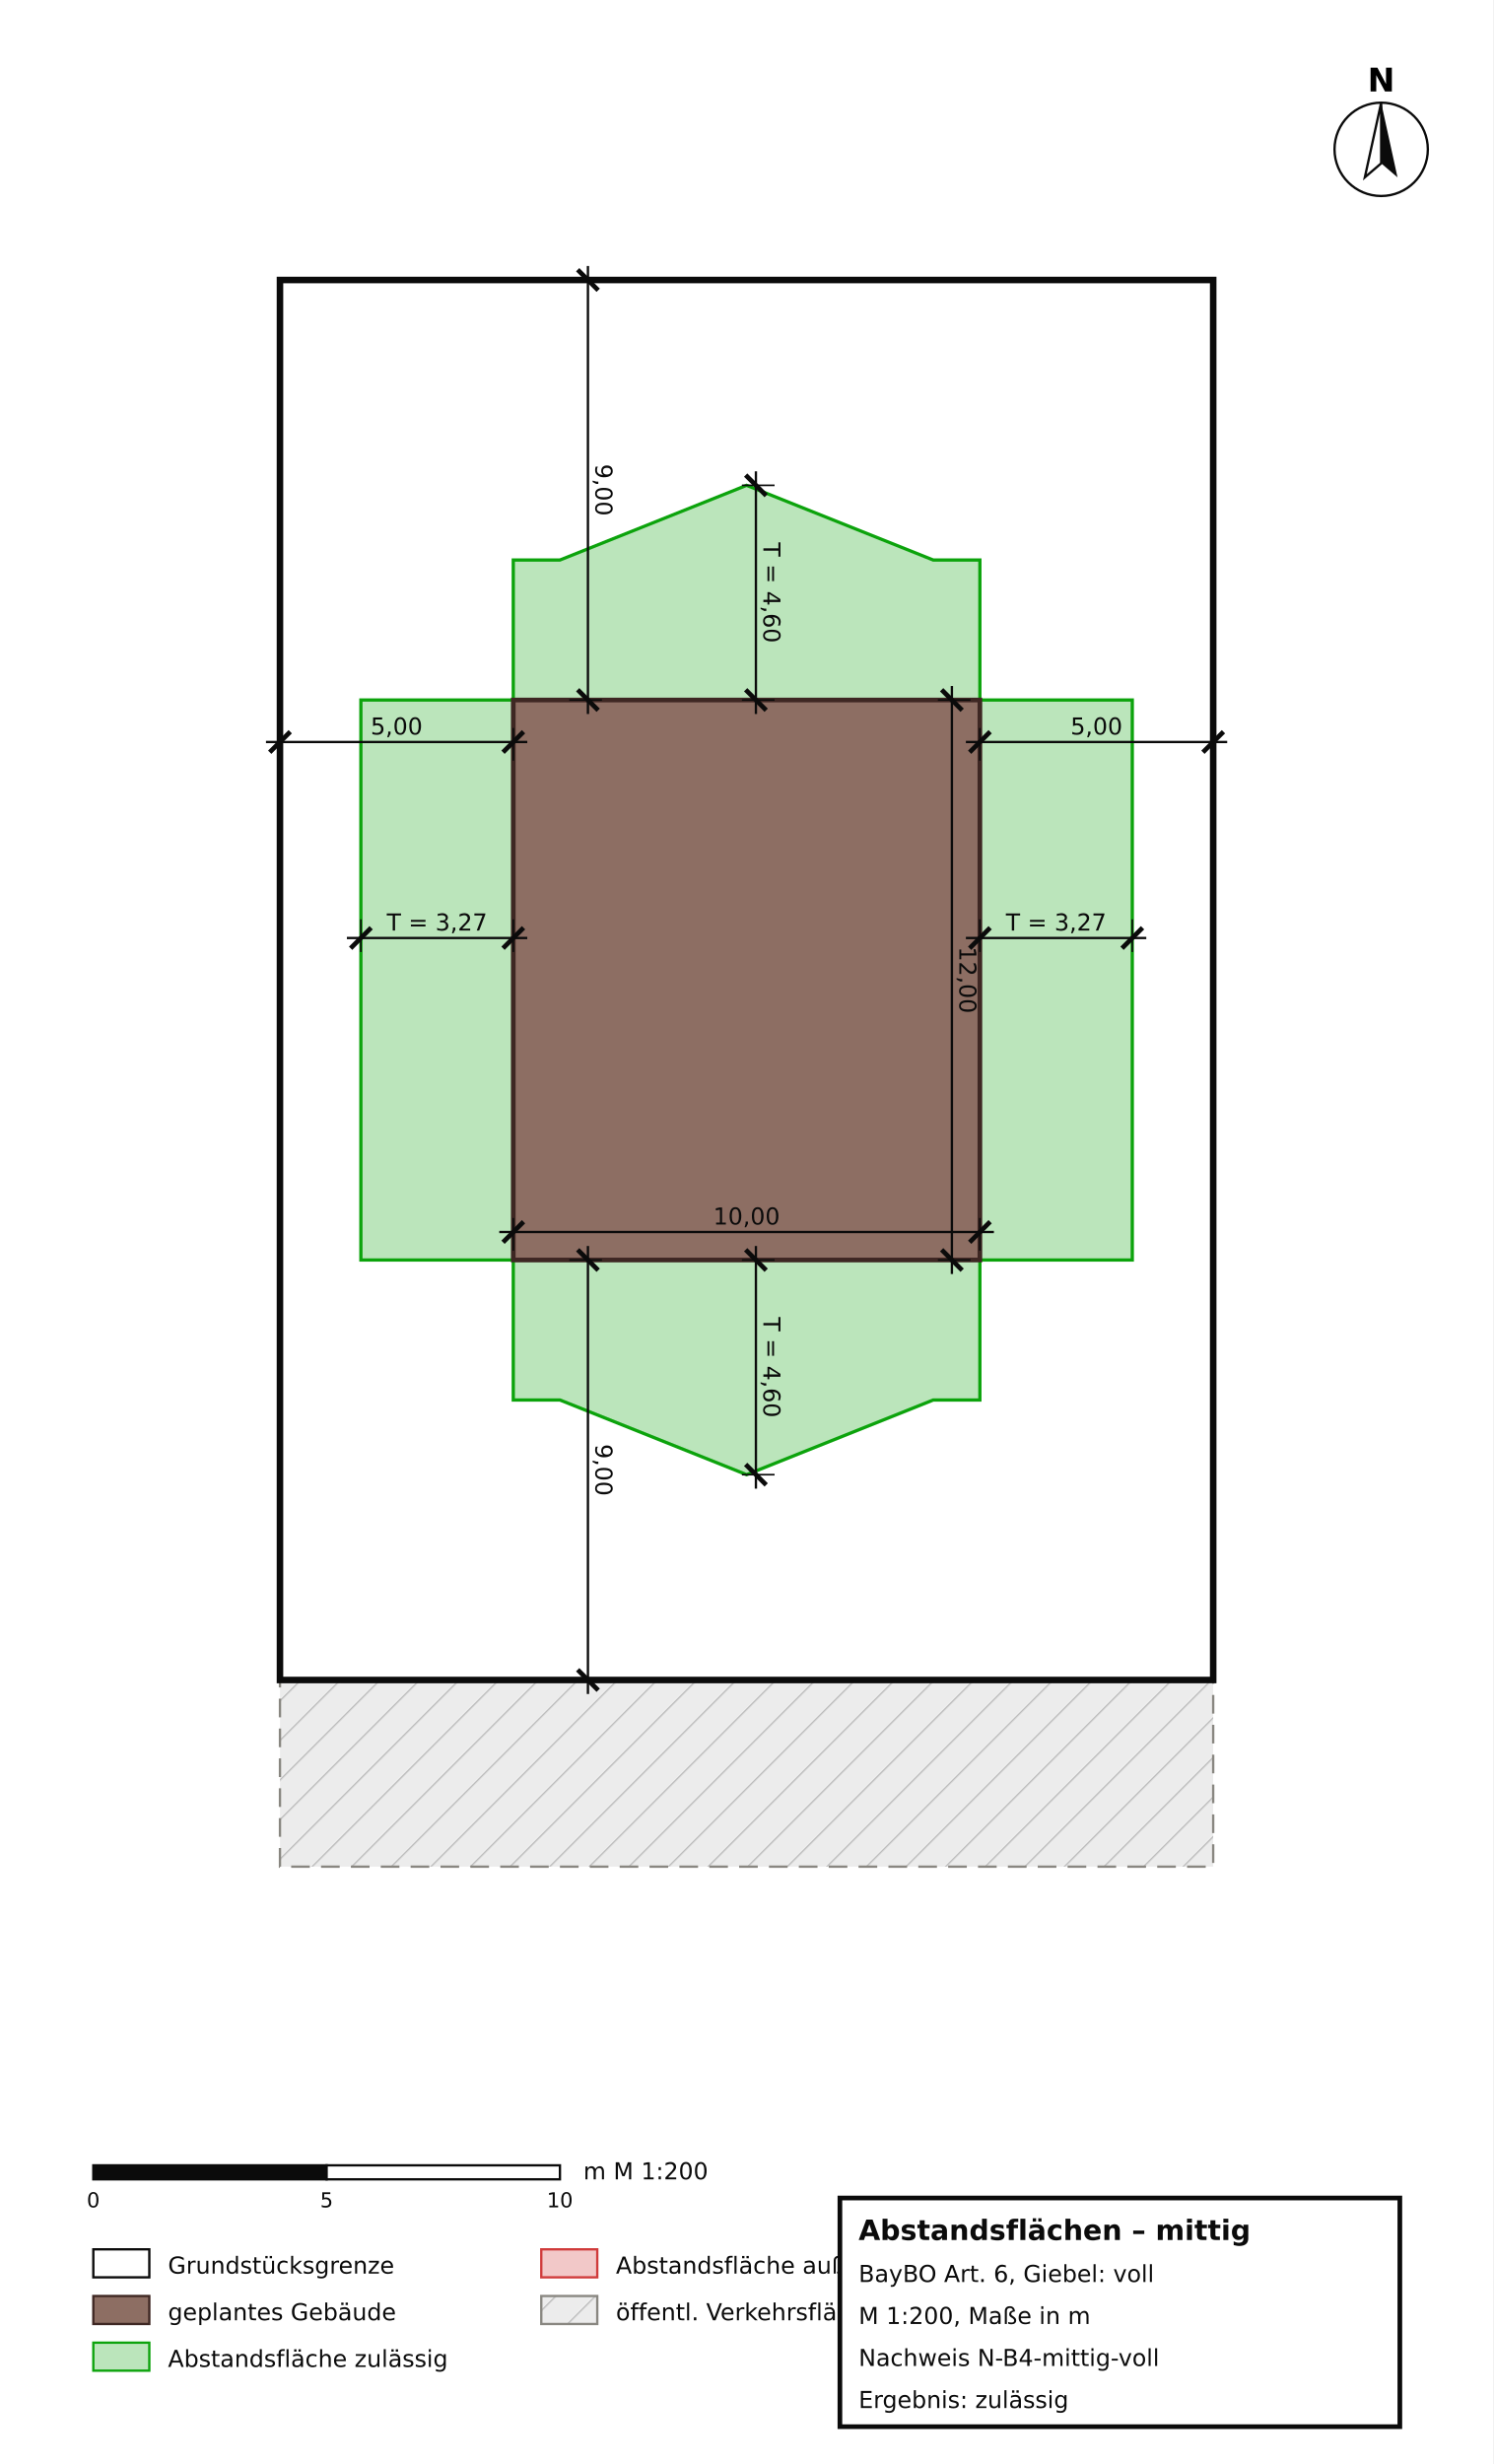
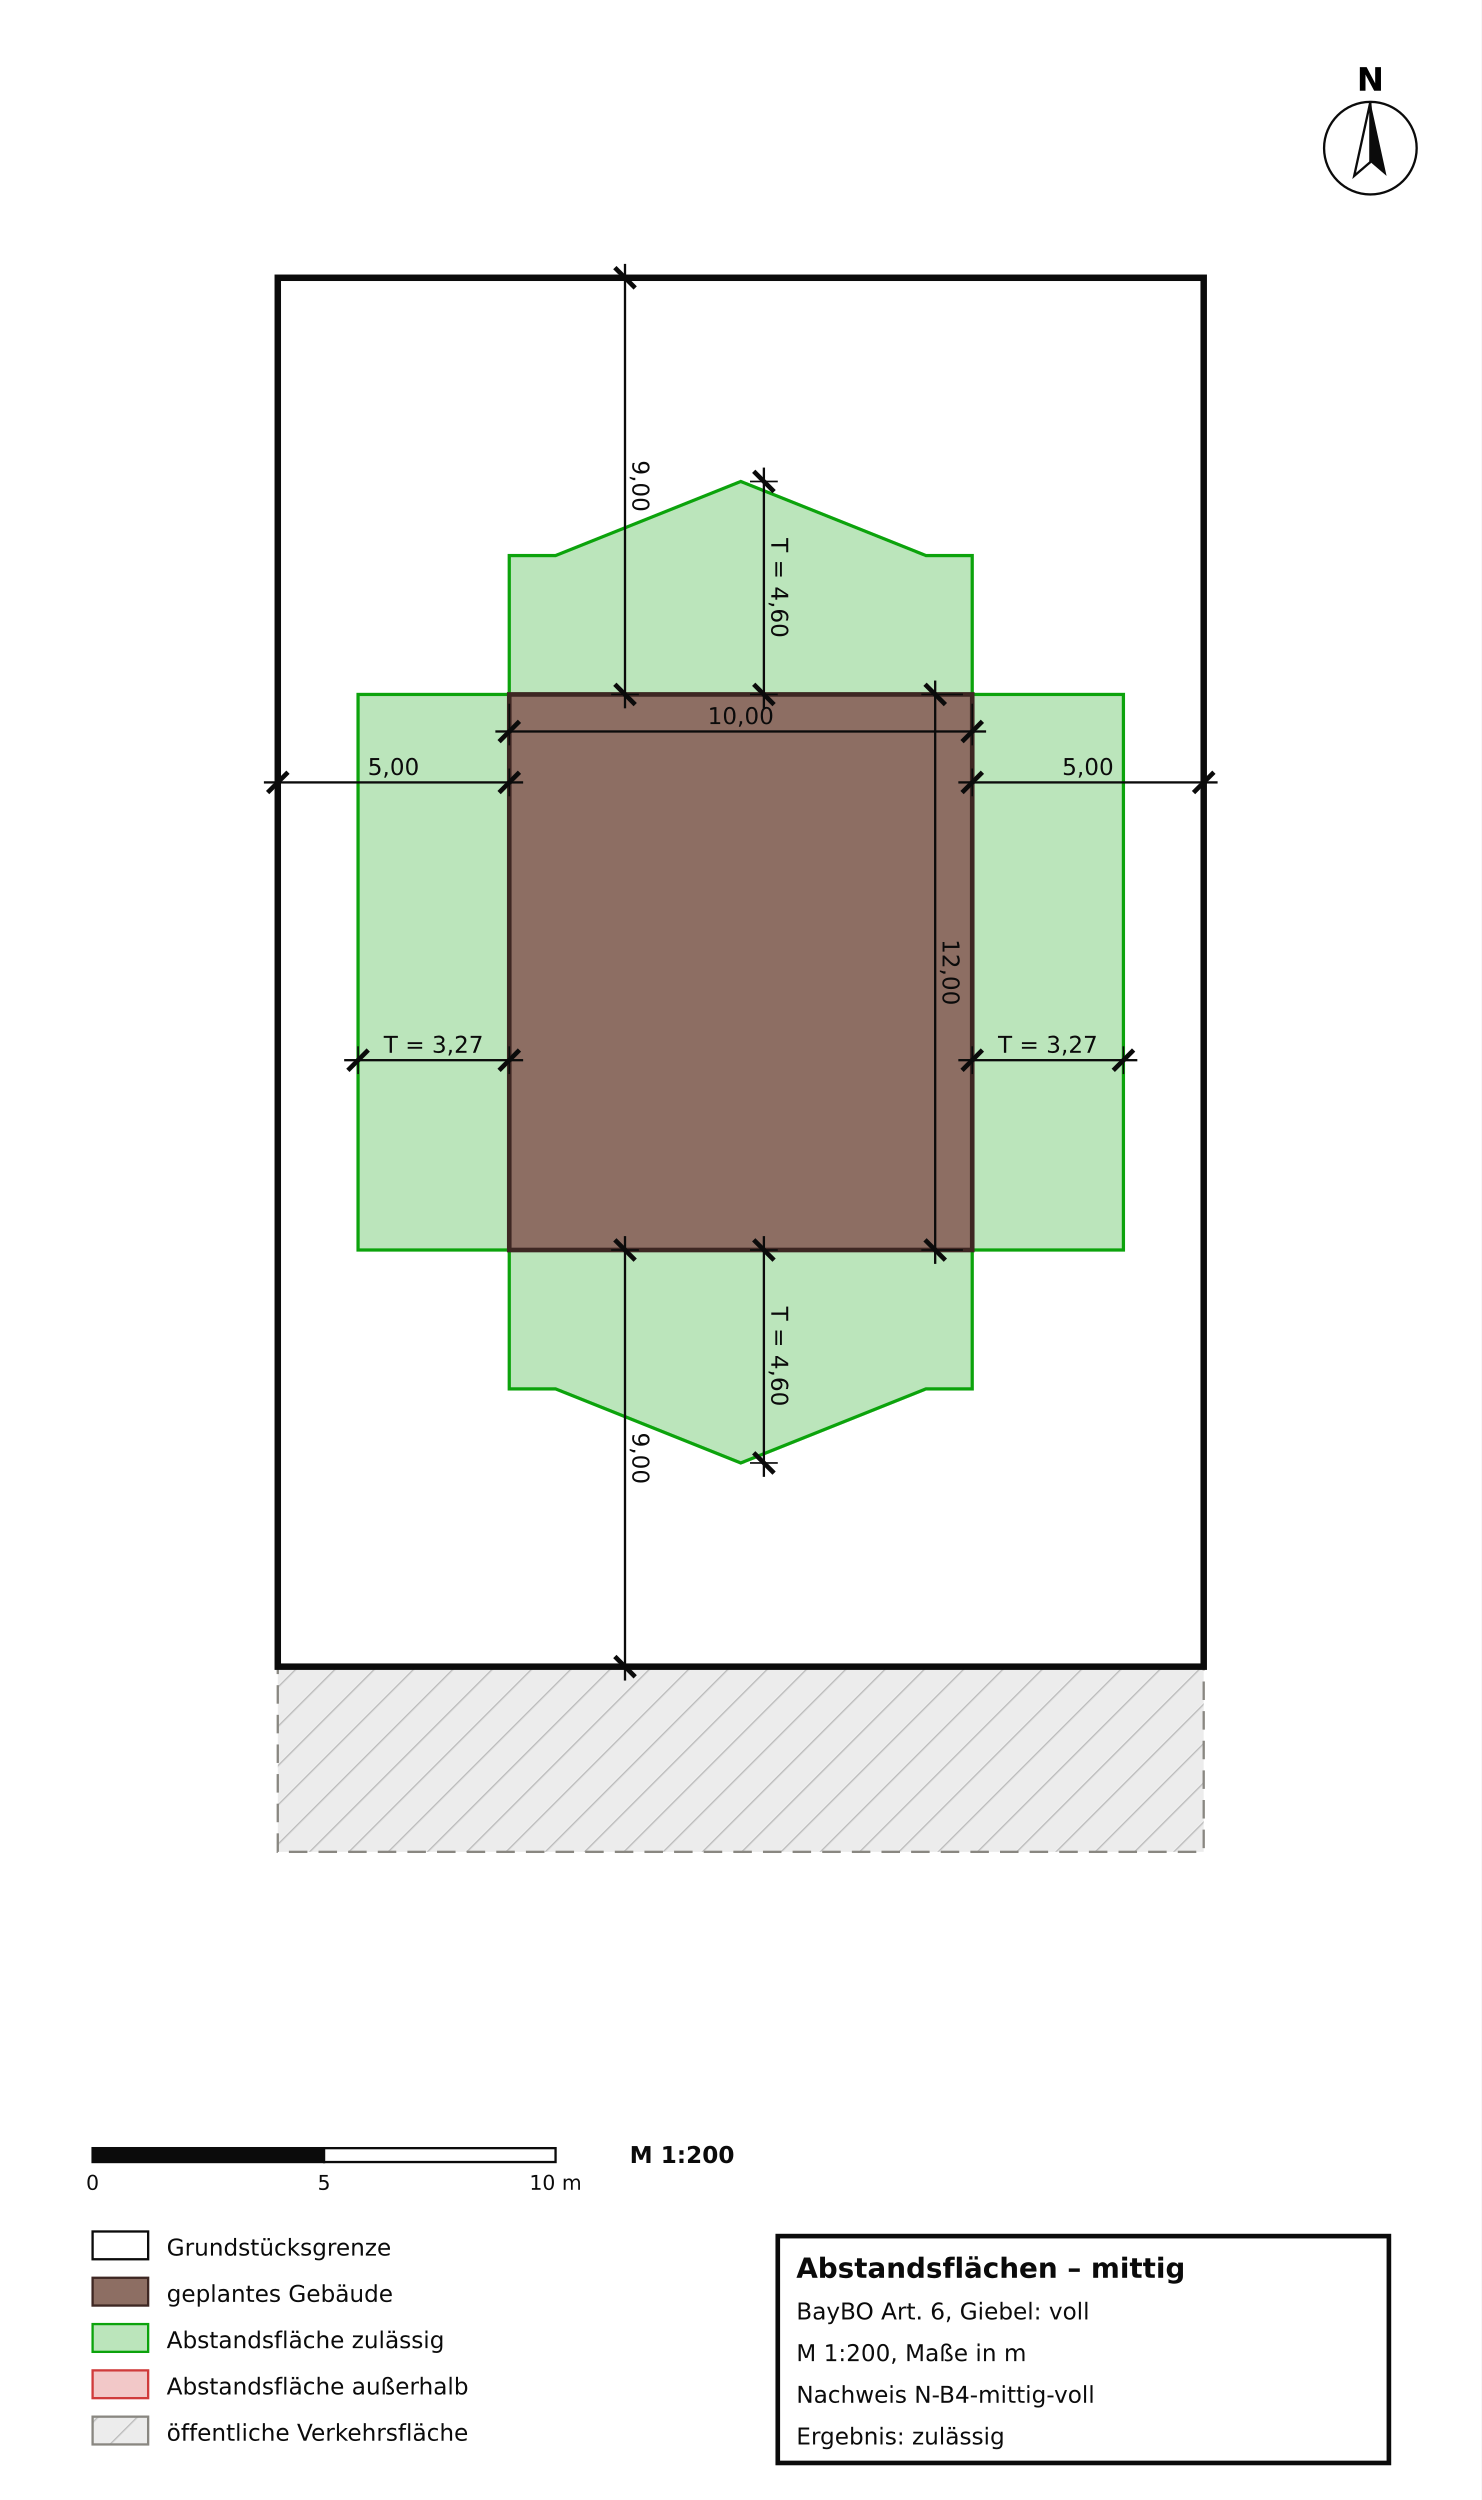
- <svg xmlns="http://www.w3.org/2000/svg" width="160mm" height="264mm" viewBox="0 0 160 264" font-family="DejaVu Sans, Arial, sans-serif" role="img" aria-label="Lageplan Szenario mittig">
-   <rect width="160" height="264" fill="#ffffff" />
+ <svg xmlns="http://www.w3.org/2000/svg" width="160mm" height="270mm" viewBox="0 0 160 270" font-family="DejaVu Sans, Arial, sans-serif" role="img" aria-label="Lageplan Szenario mittig">
+   <rect width="160" height="270" fill="#ffffff" />
  <defs>
    <pattern id="m-strasse" patternUnits="userSpaceOnUse" width="3" height="3" patternTransform="rotate(45)">
      <rect width="3" height="3" fill="#ececec" />
      <line x1="0" y1="0" x2="0" y2="3" stroke="#bdbdbd" stroke-width="0.3" />
    </pattern>
  </defs>
  <polygon points="30,200 30,180 130,180 130,200 30,200" fill="url(#m-strasse)" stroke="#898781" stroke-width="0.25" stroke-dasharray="2 1.2" />
  <polygon points="30,180 130,180 130,30 30,30 30,180" fill="none" stroke="#0b0b0b" stroke-width="0.7" />
  <polygon points="38.67,135 55,135 55,75 38.67,75 38.67,135" fill="#0ca30c" stroke="#0ca30c" stroke-width="0.35" fill-opacity="0.28" />
  <polygon points="105,135 121.33,135 121.33,75 105,75 105,135" fill="#0ca30c" stroke="#0ca30c" stroke-width="0.35" fill-opacity="0.28" />
  <polygon points="55,135 55,150 60,150 80,158 100,150 105,150 105,135 55,135" fill="#0ca30c" stroke="#0ca30c" stroke-width="0.35" fill-opacity="0.28" />
  <polygon points="105,75 105,60 100,60 80,52 60,60 55,60 55,75 105,75" fill="#0ca30c" stroke="#0ca30c" stroke-width="0.35" fill-opacity="0.28" />
  <polygon points="105,135 105,75 55,75 55,135 105,135" fill="#8d6e63" stroke="#3e2723" stroke-width="0.5" />
-   <line x1="55" y1="98.5" x2="55" y2="102" stroke="#0b0b0b" stroke-width="0.18" />
-   <line x1="38.67" y1="98.5" x2="38.67" y2="102" stroke="#0b0b0b" stroke-width="0.18" />
-   <line x1="56.5" y1="100.5" x2="37.17" y2="100.5" stroke="#0b0b0b" stroke-width="0.25" />
-   <line x1="56.1" y1="99.4" x2="53.9" y2="101.6" stroke="#0b0b0b" stroke-width="0.5" />
-   <line x1="39.77" y1="99.4" x2="37.57" y2="101.6" stroke="#0b0b0b" stroke-width="0.5" />
-   <text x="46.83" y="99.7" font-size="2.5" text-anchor="middle" fill="#0b0b0b">T = 3,27</text>
-   <line x1="105" y1="98.5" x2="105" y2="102" stroke="#0b0b0b" stroke-width="0.18" />
-   <line x1="121.33" y1="98.5" x2="121.33" y2="102" stroke="#0b0b0b" stroke-width="0.18" />
-   <line x1="103.5" y1="100.5" x2="122.83" y2="100.5" stroke="#0b0b0b" stroke-width="0.25" />
-   <line x1="103.9" y1="101.6" x2="106.1" y2="99.4" stroke="#0b0b0b" stroke-width="0.5" />
-   <line x1="120.23" y1="101.6" x2="122.43" y2="99.4" stroke="#0b0b0b" stroke-width="0.5" />
-   <text x="113.17" y="99.7" font-size="2.5" text-anchor="middle" fill="#0b0b0b">T = 3,27</text>
-   <line x1="83" y1="135" x2="79.5" y2="135" stroke="#0b0b0b" stroke-width="0.18" />
-   <line x1="83" y1="158" x2="79.5" y2="158" stroke="#0b0b0b" stroke-width="0.18" />
-   <line x1="81" y1="133.5" x2="81" y2="159.5" stroke="#0b0b0b" stroke-width="0.25" />
-   <line x1="79.9" y1="133.9" x2="82.1" y2="136.1" stroke="#0b0b0b" stroke-width="0.5" />
-   <line x1="79.9" y1="156.9" x2="82.1" y2="159.1" stroke="#0b0b0b" stroke-width="0.5" />
-   <text x="81.8" y="146.5" font-size="2.5" text-anchor="middle" fill="#0b0b0b" transform="rotate(90 81.8 146.5)">T = 4,60</text>
-   <line x1="83" y1="75" x2="79.5" y2="75" stroke="#0b0b0b" stroke-width="0.18" />
-   <line x1="83" y1="52" x2="79.5" y2="52" stroke="#0b0b0b" stroke-width="0.18" />
-   <line x1="81" y1="76.5" x2="81" y2="50.5" stroke="#0b0b0b" stroke-width="0.25" />
-   <line x1="82.1" y1="76.1" x2="79.9" y2="73.9" stroke="#0b0b0b" stroke-width="0.5" />
-   <line x1="82.1" y1="53.1" x2="79.9" y2="50.9" stroke="#0b0b0b" stroke-width="0.5" />
-   <text x="81.8" y="63.5" font-size="2.5" text-anchor="middle" fill="#0b0b0b" transform="rotate(90 81.8 63.5)">T = 4,60</text>
-   <line x1="30" y1="81.5" x2="30" y2="78" stroke="#0b0b0b" stroke-width="0.18" />
-   <line x1="55" y1="81.5" x2="55" y2="78" stroke="#0b0b0b" stroke-width="0.18" />
-   <line x1="28.5" y1="79.5" x2="56.5" y2="79.5" stroke="#0b0b0b" stroke-width="0.25" />
-   <line x1="28.9" y1="80.6" x2="31.1" y2="78.4" stroke="#0b0b0b" stroke-width="0.5" />
-   <line x1="53.9" y1="80.6" x2="56.1" y2="78.4" stroke="#0b0b0b" stroke-width="0.5" />
-   <text x="42.5" y="78.7" font-size="2.5" text-anchor="middle" fill="#0b0b0b">5,00</text>
-   <line x1="105" y1="81.5" x2="105" y2="78" stroke="#0b0b0b" stroke-width="0.18" />
-   <line x1="130" y1="81.5" x2="130" y2="78" stroke="#0b0b0b" stroke-width="0.18" />
-   <line x1="103.5" y1="79.5" x2="131.5" y2="79.5" stroke="#0b0b0b" stroke-width="0.25" />
-   <line x1="103.9" y1="80.6" x2="106.1" y2="78.4" stroke="#0b0b0b" stroke-width="0.5" />
-   <line x1="128.9" y1="80.6" x2="131.1" y2="78.4" stroke="#0b0b0b" stroke-width="0.5" />
-   <text x="117.5" y="78.7" font-size="2.5" text-anchor="middle" fill="#0b0b0b">5,00</text>
-   <line x1="61" y1="180" x2="64.5" y2="180" stroke="#0b0b0b" stroke-width="0.18" />
-   <line x1="61" y1="135" x2="64.5" y2="135" stroke="#0b0b0b" stroke-width="0.18" />
-   <line x1="63" y1="181.5" x2="63" y2="133.5" stroke="#0b0b0b" stroke-width="0.25" />
-   <line x1="64.1" y1="181.1" x2="61.9" y2="178.9" stroke="#0b0b0b" stroke-width="0.5" />
-   <line x1="64.1" y1="136.1" x2="61.9" y2="133.9" stroke="#0b0b0b" stroke-width="0.5" />
-   <text x="63.8" y="157.5" font-size="2.5" text-anchor="middle" fill="#0b0b0b" transform="rotate(90 63.8 157.5)">9,00</text>
-   <line x1="61" y1="75" x2="64.5" y2="75" stroke="#0b0b0b" stroke-width="0.18" />
-   <line x1="61" y1="30" x2="64.5" y2="30" stroke="#0b0b0b" stroke-width="0.18" />
-   <line x1="63" y1="76.5" x2="63" y2="28.5" stroke="#0b0b0b" stroke-width="0.25" />
-   <line x1="64.1" y1="76.1" x2="61.9" y2="73.9" stroke="#0b0b0b" stroke-width="0.5" />
-   <line x1="64.1" y1="31.1" x2="61.9" y2="28.9" stroke="#0b0b0b" stroke-width="0.5" />
-   <text x="63.8" y="52.5" font-size="2.5" text-anchor="middle" fill="#0b0b0b" transform="rotate(90 63.8 52.5)">9,00</text>
-   <line x1="55" y1="134" x2="55" y2="130.5" stroke="#0b0b0b" stroke-width="0.18" />
-   <line x1="105" y1="134" x2="105" y2="130.5" stroke="#0b0b0b" stroke-width="0.18" />
-   <line x1="53.5" y1="132" x2="106.5" y2="132" stroke="#0b0b0b" stroke-width="0.25" />
-   <line x1="53.9" y1="133.1" x2="56.1" y2="130.9" stroke="#0b0b0b" stroke-width="0.5" />
-   <line x1="103.9" y1="133.1" x2="106.1" y2="130.9" stroke="#0b0b0b" stroke-width="0.5" />
-   <text x="80" y="131.2" font-size="2.5" text-anchor="middle" fill="#0b0b0b">10,00</text>
-   <line x1="104" y1="135" x2="100.5" y2="135" stroke="#0b0b0b" stroke-width="0.18" />
-   <line x1="104" y1="75" x2="100.5" y2="75" stroke="#0b0b0b" stroke-width="0.18" />
-   <line x1="102" y1="136.5" x2="102" y2="73.5" stroke="#0b0b0b" stroke-width="0.25" />
-   <line x1="103.1" y1="136.1" x2="100.9" y2="133.9" stroke="#0b0b0b" stroke-width="0.5" />
-   <line x1="103.1" y1="76.1" x2="100.9" y2="73.9" stroke="#0b0b0b" stroke-width="0.5" />
-   <text x="102.8" y="105" font-size="2.5" text-anchor="middle" fill="#0b0b0b" transform="rotate(90 102.8 105)">12,00</text>
+   <line x1="38.67" y1="116" x2="38.67" y2="113" stroke="#0b0b0b" stroke-width="0.18" />
+   <line x1="55" y1="116" x2="55" y2="113" stroke="#0b0b0b" stroke-width="0.18" />
+   <line x1="37.17" y1="114.5" x2="56.5" y2="114.5" stroke="#0b0b0b" stroke-width="0.25" />
+   <line x1="37.57" y1="115.6" x2="39.77" y2="113.4" stroke="#0b0b0b" stroke-width="0.5" />
+   <line x1="53.9" y1="115.6" x2="56.1" y2="113.4" stroke="#0b0b0b" stroke-width="0.5" />
+   <text x="46.83" y="113.7" font-size="2.5" text-anchor="middle" fill="#0b0b0b">T = 3,27</text>
+   <line x1="105" y1="116" x2="105" y2="113" stroke="#0b0b0b" stroke-width="0.18" />
+   <line x1="121.33" y1="116" x2="121.33" y2="113" stroke="#0b0b0b" stroke-width="0.18" />
+   <line x1="103.5" y1="114.5" x2="122.83" y2="114.5" stroke="#0b0b0b" stroke-width="0.25" />
+   <line x1="103.9" y1="115.6" x2="106.1" y2="113.4" stroke="#0b0b0b" stroke-width="0.5" />
+   <line x1="120.23" y1="115.6" x2="122.43" y2="113.4" stroke="#0b0b0b" stroke-width="0.5" />
+   <text x="113.17" y="113.7" font-size="2.5" text-anchor="middle" fill="#0b0b0b">T = 3,27</text>
+   <line x1="81" y1="158" x2="84" y2="158" stroke="#0b0b0b" stroke-width="0.18" />
+   <line x1="81" y1="135" x2="84" y2="135" stroke="#0b0b0b" stroke-width="0.18" />
+   <line x1="82.5" y1="159.5" x2="82.5" y2="133.5" stroke="#0b0b0b" stroke-width="0.25" />
+   <line x1="83.6" y1="159.1" x2="81.4" y2="156.9" stroke="#0b0b0b" stroke-width="0.5" />
+   <line x1="83.6" y1="136.1" x2="81.4" y2="133.9" stroke="#0b0b0b" stroke-width="0.5" />
+   <text x="83.3" y="146.5" font-size="2.5" text-anchor="middle" fill="#0b0b0b" transform="rotate(90 83.3 146.5)">T = 4,60</text>
+   <line x1="81" y1="75" x2="84" y2="75" stroke="#0b0b0b" stroke-width="0.18" />
+   <line x1="81" y1="52" x2="84" y2="52" stroke="#0b0b0b" stroke-width="0.18" />
+   <line x1="82.5" y1="76.5" x2="82.5" y2="50.5" stroke="#0b0b0b" stroke-width="0.25" />
+   <line x1="83.6" y1="76.1" x2="81.4" y2="73.9" stroke="#0b0b0b" stroke-width="0.5" />
+   <line x1="83.6" y1="53.1" x2="81.4" y2="50.9" stroke="#0b0b0b" stroke-width="0.5" />
+   <text x="83.3" y="63.5" font-size="2.5" text-anchor="middle" fill="#0b0b0b" transform="rotate(90 83.3 63.5)">T = 4,60</text>
+   <line x1="30" y1="86" x2="30" y2="83" stroke="#0b0b0b" stroke-width="0.18" />
+   <line x1="55" y1="86" x2="55" y2="83" stroke="#0b0b0b" stroke-width="0.18" />
+   <line x1="28.5" y1="84.5" x2="56.5" y2="84.5" stroke="#0b0b0b" stroke-width="0.25" />
+   <line x1="28.9" y1="85.6" x2="31.1" y2="83.4" stroke="#0b0b0b" stroke-width="0.5" />
+   <line x1="53.9" y1="85.6" x2="56.1" y2="83.4" stroke="#0b0b0b" stroke-width="0.5" />
+   <text x="42.5" y="83.7" font-size="2.5" text-anchor="middle" fill="#0b0b0b">5,00</text>
+   <line x1="105" y1="86" x2="105" y2="83" stroke="#0b0b0b" stroke-width="0.18" />
+   <line x1="130" y1="86" x2="130" y2="83" stroke="#0b0b0b" stroke-width="0.18" />
+   <line x1="103.5" y1="84.5" x2="131.5" y2="84.5" stroke="#0b0b0b" stroke-width="0.25" />
+   <line x1="103.9" y1="85.6" x2="106.1" y2="83.4" stroke="#0b0b0b" stroke-width="0.5" />
+   <line x1="128.9" y1="85.6" x2="131.1" y2="83.4" stroke="#0b0b0b" stroke-width="0.5" />
+   <text x="117.5" y="83.7" font-size="2.5" text-anchor="middle" fill="#0b0b0b">5,00</text>
+   <line x1="66" y1="180" x2="69" y2="180" stroke="#0b0b0b" stroke-width="0.18" />
+   <line x1="66" y1="135" x2="69" y2="135" stroke="#0b0b0b" stroke-width="0.18" />
+   <line x1="67.5" y1="181.5" x2="67.5" y2="133.5" stroke="#0b0b0b" stroke-width="0.25" />
+   <line x1="68.6" y1="181.1" x2="66.4" y2="178.9" stroke="#0b0b0b" stroke-width="0.5" />
+   <line x1="68.6" y1="136.1" x2="66.4" y2="133.9" stroke="#0b0b0b" stroke-width="0.5" />
+   <text x="68.3" y="157.5" font-size="2.5" text-anchor="middle" fill="#0b0b0b" transform="rotate(90 68.3 157.5)">9,00</text>
+   <line x1="66" y1="75" x2="69" y2="75" stroke="#0b0b0b" stroke-width="0.18" />
+   <line x1="66" y1="30" x2="69" y2="30" stroke="#0b0b0b" stroke-width="0.18" />
+   <line x1="67.5" y1="76.5" x2="67.5" y2="28.5" stroke="#0b0b0b" stroke-width="0.25" />
+   <line x1="68.6" y1="76.1" x2="66.4" y2="73.9" stroke="#0b0b0b" stroke-width="0.5" />
+   <line x1="68.6" y1="31.1" x2="66.4" y2="28.9" stroke="#0b0b0b" stroke-width="0.5" />
+   <text x="68.3" y="52.5" font-size="2.5" text-anchor="middle" fill="#0b0b0b" transform="rotate(90 68.3 52.5)">9,00</text>
+   <line x1="55" y1="76" x2="55" y2="80.5" stroke="#0b0b0b" stroke-width="0.18" />
+   <line x1="105" y1="76" x2="105" y2="80.5" stroke="#0b0b0b" stroke-width="0.18" />
+   <line x1="53.5" y1="79" x2="106.5" y2="79" stroke="#0b0b0b" stroke-width="0.25" />
+   <line x1="53.9" y1="80.1" x2="56.1" y2="77.9" stroke="#0b0b0b" stroke-width="0.5" />
+   <line x1="103.9" y1="80.1" x2="106.1" y2="77.9" stroke="#0b0b0b" stroke-width="0.5" />
+   <text x="80" y="78.2" font-size="2.5" text-anchor="middle" fill="#0b0b0b">10,00</text>
+   <line x1="104" y1="135" x2="99.5" y2="135" stroke="#0b0b0b" stroke-width="0.18" />
+   <line x1="104" y1="75" x2="99.5" y2="75" stroke="#0b0b0b" stroke-width="0.18" />
+   <line x1="101" y1="136.5" x2="101" y2="73.5" stroke="#0b0b0b" stroke-width="0.25" />
+   <line x1="102.1" y1="136.1" x2="99.9" y2="133.9" stroke="#0b0b0b" stroke-width="0.5" />
+   <line x1="102.1" y1="76.1" x2="99.9" y2="73.9" stroke="#0b0b0b" stroke-width="0.5" />
+   <text x="101.8" y="105" font-size="2.5" text-anchor="middle" fill="#0b0b0b" transform="rotate(90 101.8 105)">12,00</text>
  <g transform="rotate(0 148 16)">
    <circle cx="148" cy="16" r="5" fill="none" stroke="#0b0b0b" stroke-width="0.25" />
    <polygon points="148,11 149.75,19 148,17.5" fill="#0b0b0b" />
    <polygon points="148,11 146.25,19 148,17.5" fill="#ffffff" stroke="#0b0b0b" stroke-width="0.25" />
    <text x="148" y="9.8" font-size="3.5" text-anchor="middle" font-weight="bold">N</text>
  </g>
  <rect x="10" y="232" width="25" height="1.5" fill="#0b0b0b" stroke="#0b0b0b" stroke-width="0.25" />
  <rect x="35" y="232" width="25" height="1.5" fill="#ffffff" stroke="#0b0b0b" stroke-width="0.25" />
  <text x="10" y="236.5" font-size="2.2" text-anchor="middle" fill="#0b0b0b">0</text>
  <text x="35" y="236.5" font-size="2.2" text-anchor="middle" fill="#0b0b0b">5</text>
-   <text x="60" y="236.5" font-size="2.2" text-anchor="middle" fill="#0b0b0b">10</text>
-   <text x="62.5" y="233.5" font-size="2.5" text-anchor="start" fill="#0b0b0b">m   M 1:200</text>
+   <text x="60" y="236.5" font-size="2.2" text-anchor="middle" fill="#0b0b0b">10 m</text>
+   <text x="68" y="233.6" font-size="2.5" text-anchor="start" fill="#0b0b0b" font-weight="bold">M 1:200</text>
  <rect x="10" y="241" width="6" height="3" fill="none" fill-opacity="1" stroke="#0b0b0b" stroke-width="0.25" />
  <text x="18" y="243.6" font-size="2.5" text-anchor="start" fill="#0b0b0b">Grundstücksgrenze</text>
  <rect x="10" y="246" width="6" height="3" fill="#8d6e63" fill-opacity="1" stroke="#3e2723" stroke-width="0.25" />
  <text x="18" y="248.6" font-size="2.5" text-anchor="start" fill="#0b0b0b">geplantes Gebäude</text>
  <rect x="10" y="251" width="6" height="3" fill="#0ca30c" fill-opacity="0.28" stroke="#0ca30c" stroke-width="0.25" />
  <text x="18" y="253.6" font-size="2.5" text-anchor="start" fill="#0b0b0b">Abstandsfläche zulässig</text>
-   <rect x="58" y="241" width="6" height="3" fill="#d03b3b" fill-opacity="0.28" stroke="#d03b3b" stroke-width="0.25" />
-   <text x="66" y="243.6" font-size="2.5" text-anchor="start" fill="#0b0b0b">Abstandsfläche außerhalb</text>
-   <rect x="58" y="246" width="6" height="3" fill="url(#m-strasse)" fill-opacity="1" stroke="#898781" stroke-width="0.25" />
-   <text x="66" y="248.6" font-size="2.5" text-anchor="start" fill="#0b0b0b">öffentl. Verkehrsfläche</text>
-   <rect x="90" y="235.5" width="60" height="24.5" fill="#ffffff" stroke="#0b0b0b" stroke-width="0.5" />
-   <text x="92" y="240" font-size="3" text-anchor="start" fill="#0b0b0b" font-weight="bold">Abstandsflächen – mittig</text>
-   <text x="92" y="244.5" font-size="2.5" text-anchor="start" fill="#0b0b0b">BayBO Art. 6, Giebel: voll</text>
-   <text x="92" y="249" font-size="2.5" text-anchor="start" fill="#0b0b0b">M 1:200, Maße in m</text>
-   <text x="92" y="253.5" font-size="2.5" text-anchor="start" fill="#0b0b0b">Nachweis N-B4-mittig-voll</text>
-   <text x="92" y="258" font-size="2.5" text-anchor="start" fill="#0b0b0b">Ergebnis: zulässig</text>
+   <rect x="10" y="256" width="6" height="3" fill="#d03b3b" fill-opacity="0.28" stroke="#d03b3b" stroke-width="0.25" />
+   <text x="18" y="258.6" font-size="2.5" text-anchor="start" fill="#0b0b0b">Abstandsfläche außerhalb</text>
+   <rect x="10" y="261" width="6" height="3" fill="url(#m-strasse)" fill-opacity="1" stroke="#898781" stroke-width="0.25" />
+   <text x="18" y="263.6" font-size="2.5" text-anchor="start" fill="#0b0b0b">öffentliche Verkehrsfläche</text>
+   <rect x="84" y="241.5" width="66" height="24.5" fill="#ffffff" stroke="#0b0b0b" stroke-width="0.5" />
+   <text x="86" y="246" font-size="3" text-anchor="start" fill="#0b0b0b" font-weight="bold">Abstandsflächen – mittig</text>
+   <text x="86" y="250.5" font-size="2.5" text-anchor="start" fill="#0b0b0b">BayBO Art. 6, Giebel: voll</text>
+   <text x="86" y="255" font-size="2.5" text-anchor="start" fill="#0b0b0b">M 1:200, Maße in m</text>
+   <text x="86" y="259.5" font-size="2.5" text-anchor="start" fill="#0b0b0b">Nachweis N-B4-mittig-voll</text>
+   <text x="86" y="264" font-size="2.5" text-anchor="start" fill="#0b0b0b">Ergebnis: zulässig</text>
</svg>
